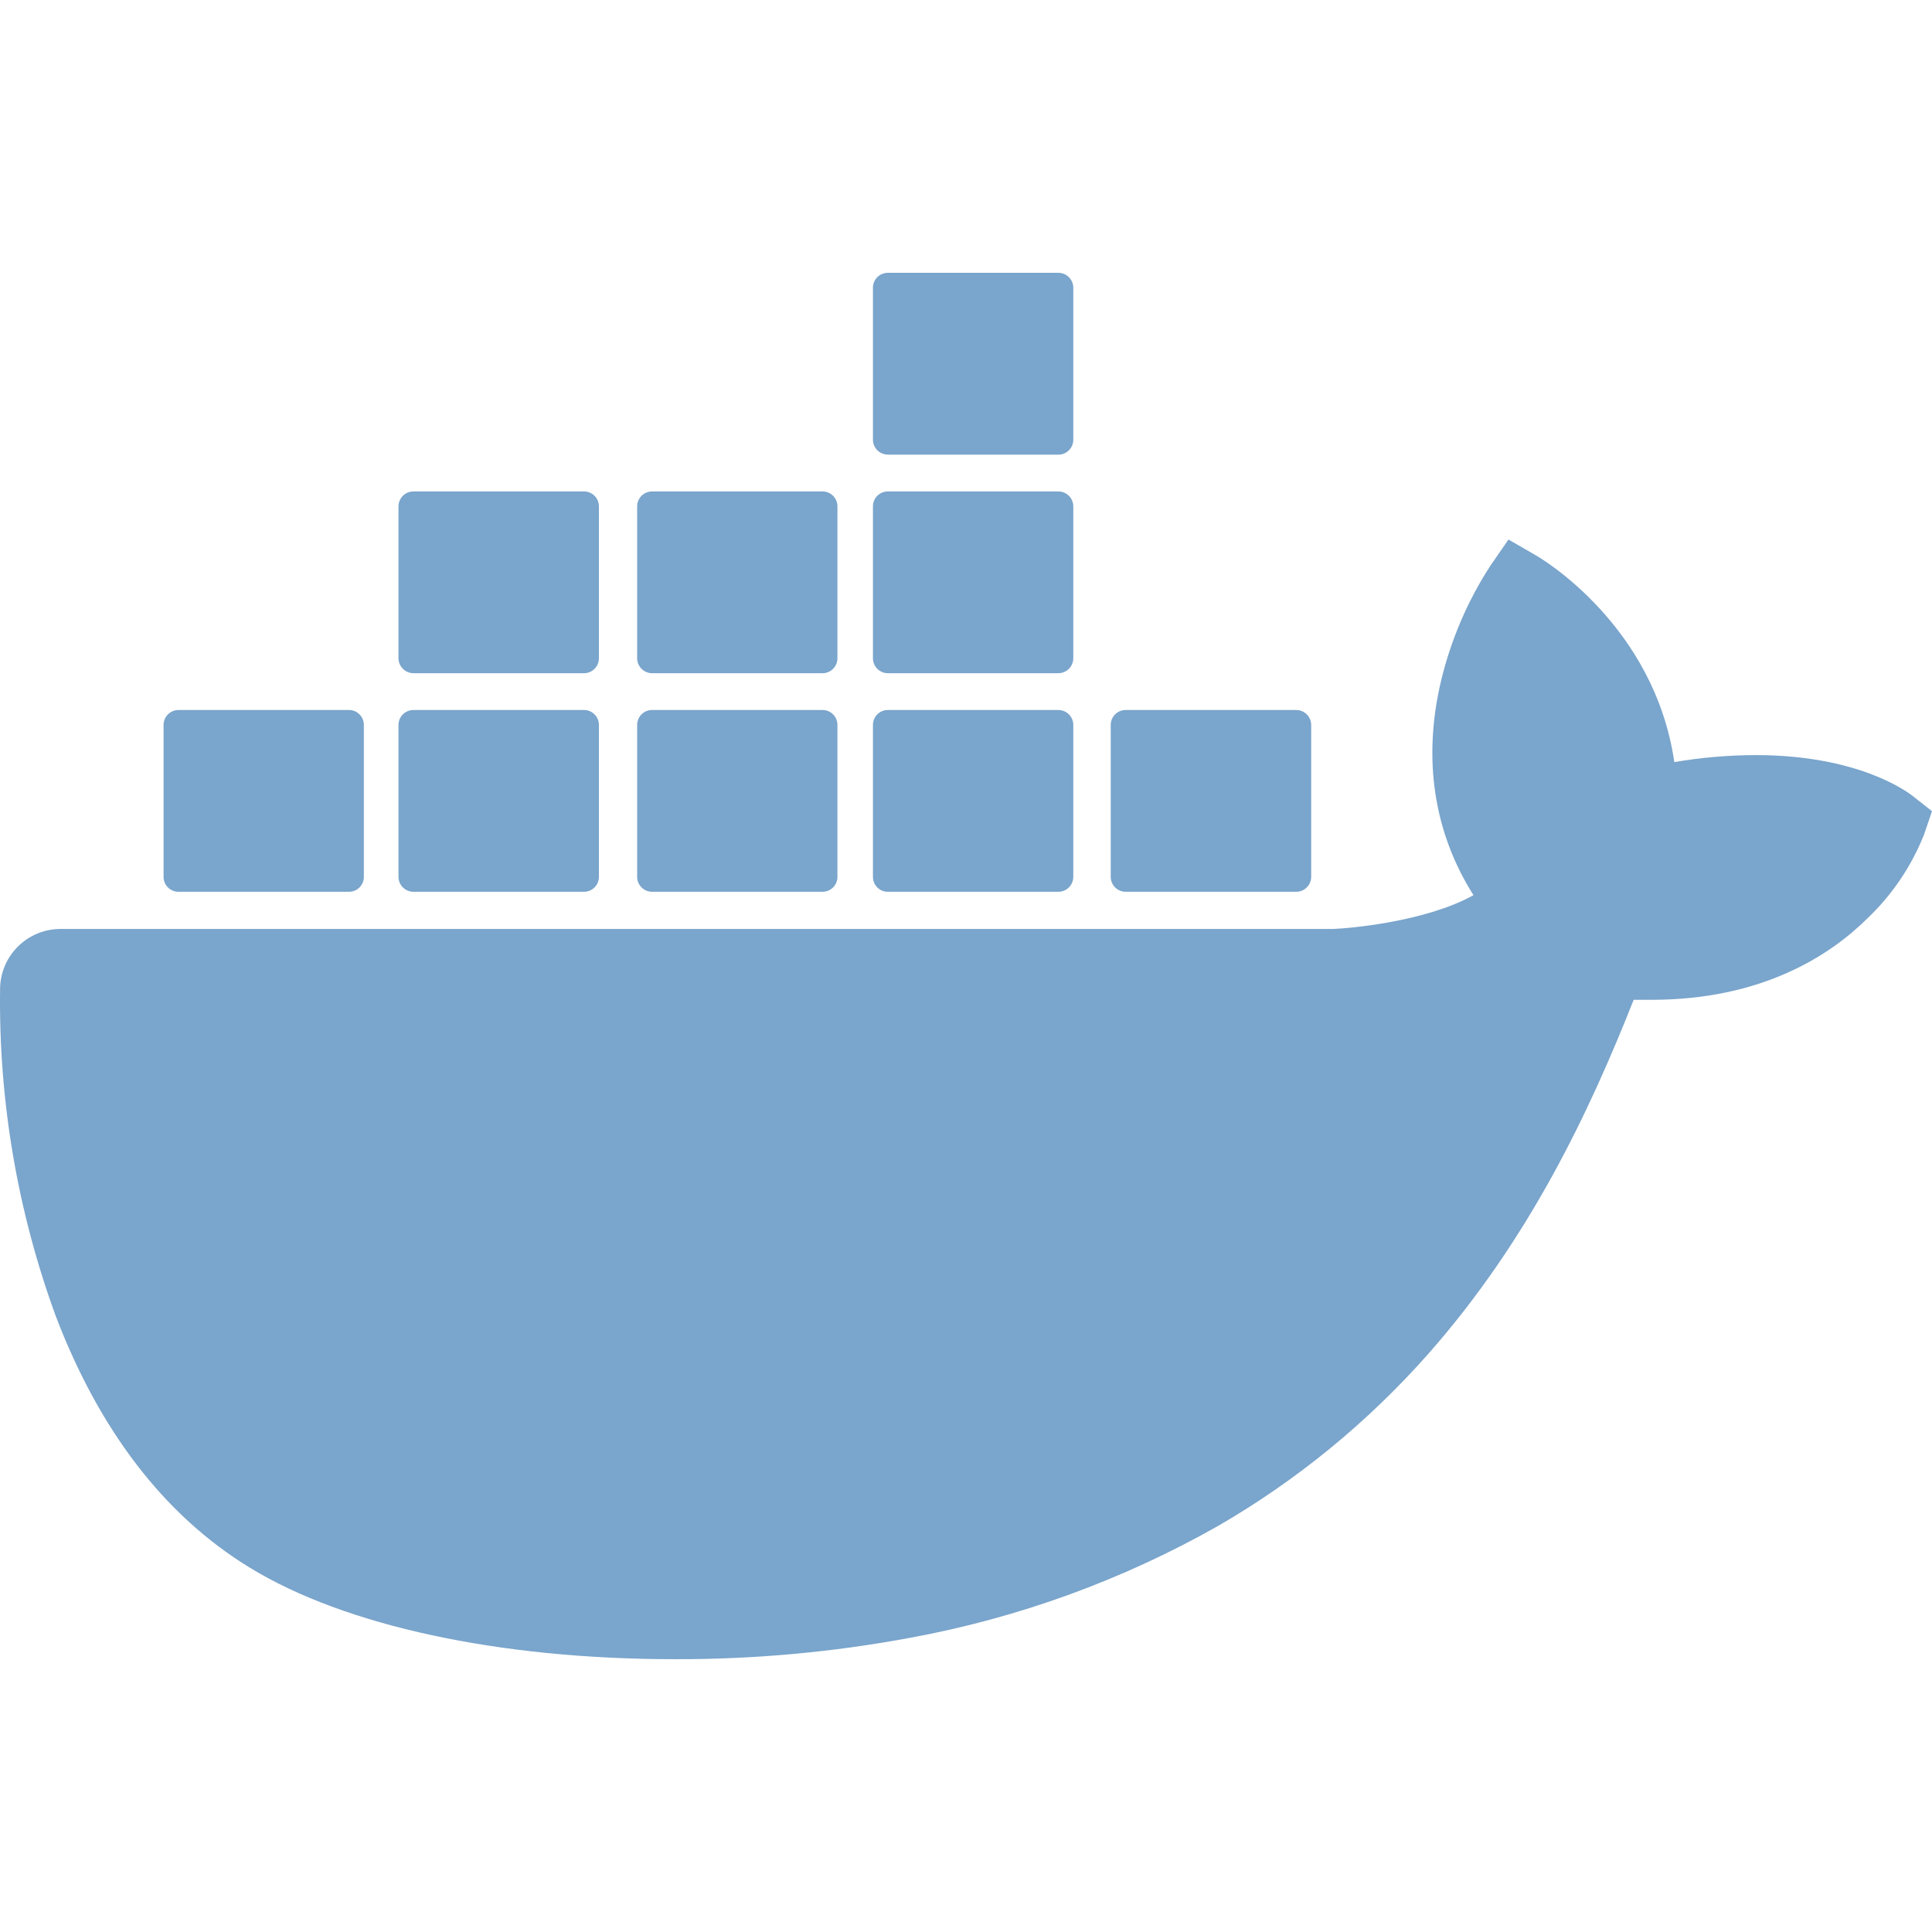
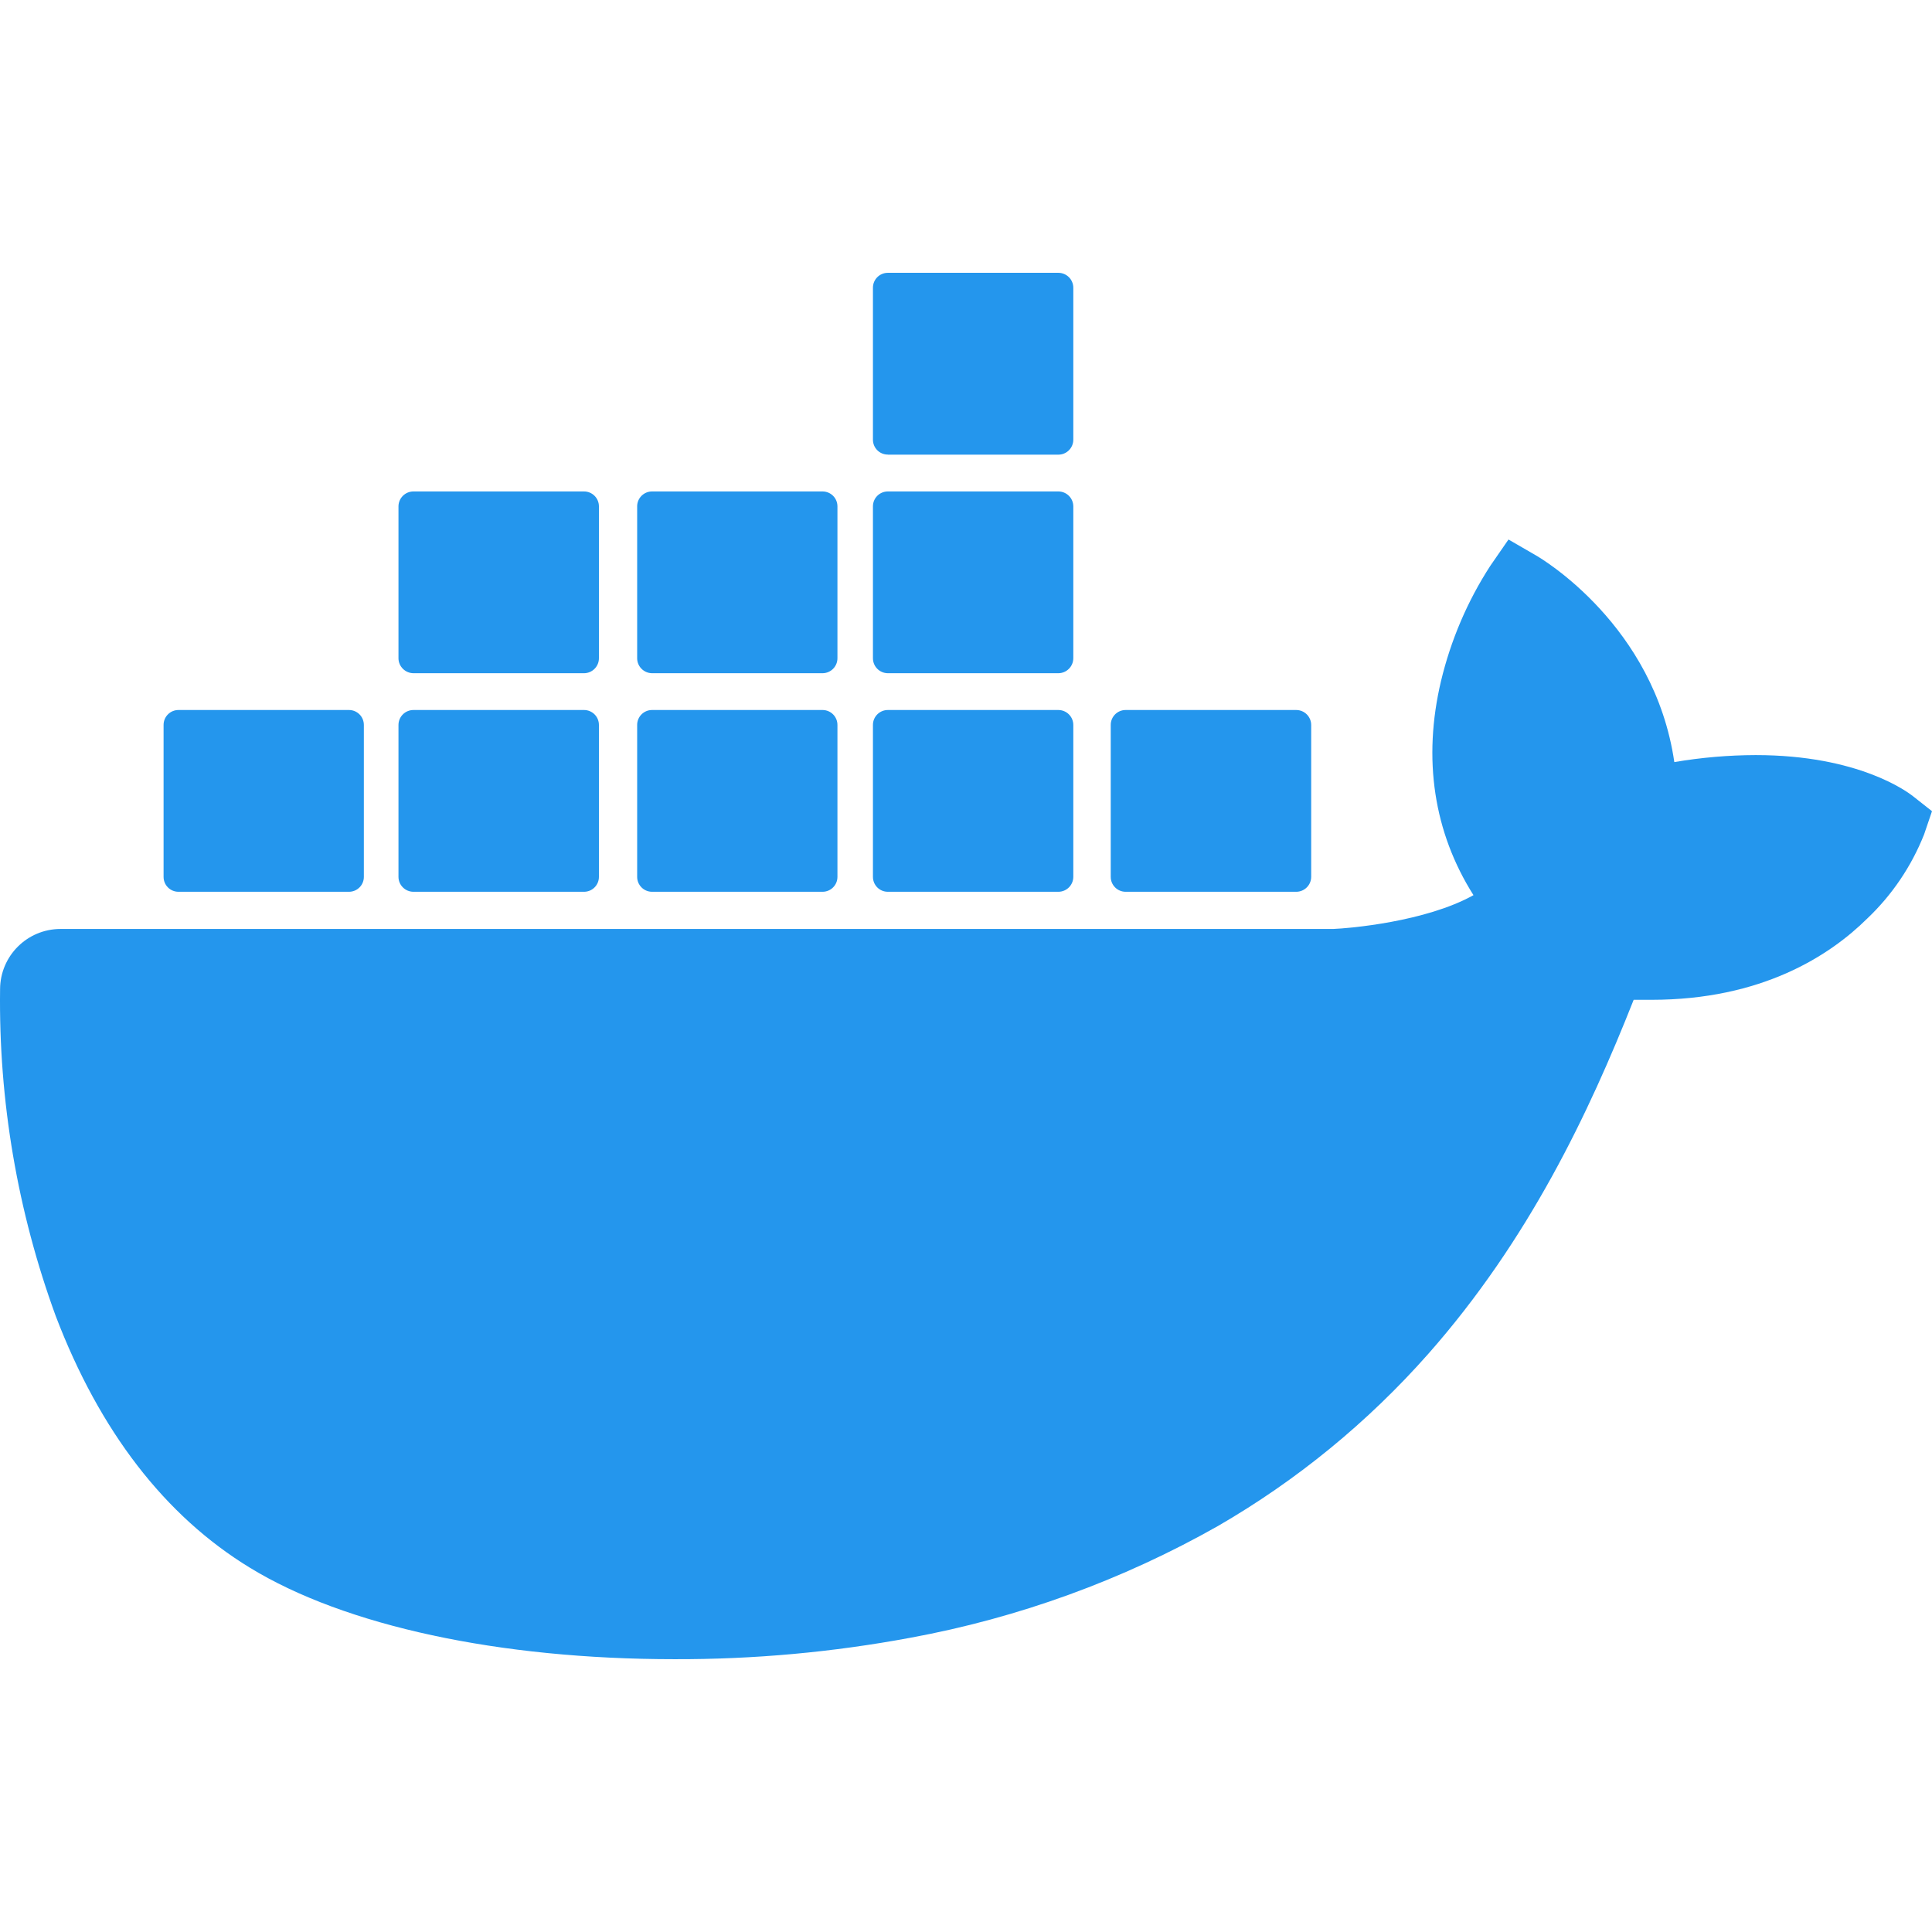
- <svg xmlns="http://www.w3.org/2000/svg" fill="#7AA5CC" role="img" viewBox="0 0 24 24">
+ <svg xmlns="http://www.w3.org/2000/svg" fill="#2496ED" role="img" viewBox="0 0 24 24">
  <path d="M13.983 11.078h2.119a.186.186 0 00.186-.185V9.006a.186.186 0 00-.186-.186h-2.119a.185.185 0 00-.185.185v1.888c0 .102.083.185.185.185m-2.954-5.43h2.118a.186.186 0 00.186-.186V3.574a.186.186 0 00-.186-.185h-2.118a.185.185 0 00-.185.185v1.888c0 .102.082.185.185.185m0 2.716h2.118a.187.187 0 00.186-.186V6.29a.186.186 0 00-.186-.185h-2.118a.185.185 0 00-.185.185v1.887c0 .102.082.185.185.186m-2.93 0h2.12a.186.186 0 00.184-.186V6.29a.185.185 0 00-.185-.185H8.1a.185.185 0 00-.185.185v1.887c0 .102.083.185.185.186m-2.964 0h2.119a.186.186 0 00.185-.186V6.29a.185.185 0 00-.185-.185H5.136a.186.186 0 00-.186.185v1.887c0 .102.084.185.186.186m5.893 2.715h2.118a.186.186 0 00.186-.185V9.006a.186.186 0 00-.186-.186h-2.118a.185.185 0 00-.185.185v1.888c0 .102.082.185.185.185m-2.93 0h2.12a.185.185 0 00.184-.185V9.006a.185.185 0 00-.184-.186h-2.12a.185.185 0 00-.184.185v1.888c0 .102.083.185.185.185m-2.964 0h2.119a.185.185 0 00.185-.185V9.006a.185.185 0 00-.184-.186h-2.12a.186.186 0 00-.186.186v1.887c0 .102.084.185.186.185m-2.92 0h2.12a.185.185 0 00.184-.185V9.006a.185.185 0 00-.184-.186h-2.12a.185.185 0 00-.184.185v1.888c0 .102.082.185.185.185M23.763 9.89c-.065-.051-.672-.51-1.954-.51-.338.001-.676.03-1.01.087-.248-1.7-1.653-2.53-1.716-2.566l-.344-.199-.226.327c-.284.438-.49.922-.612 1.43-.23.97-.09 1.882.403 2.661-.595.332-1.55.413-1.744.42H.751a.751.751 0 00-.75.748 11.376 11.376 0 00.692 4.062c.545 1.428 1.355 2.48 2.41 3.124 1.18.723 3.1 1.137 5.275 1.137.983.003 1.963-.086 2.93-.266a12.248 12.248 0 003.823-1.389c.98-.567 1.86-1.288 2.61-2.136 1.252-1.418 1.998-2.997 2.553-4.4h.221c1.372 0 2.215-.549 2.68-1.009.309-.293.55-.65.707-1.046l.098-.288Z" />
</svg>
